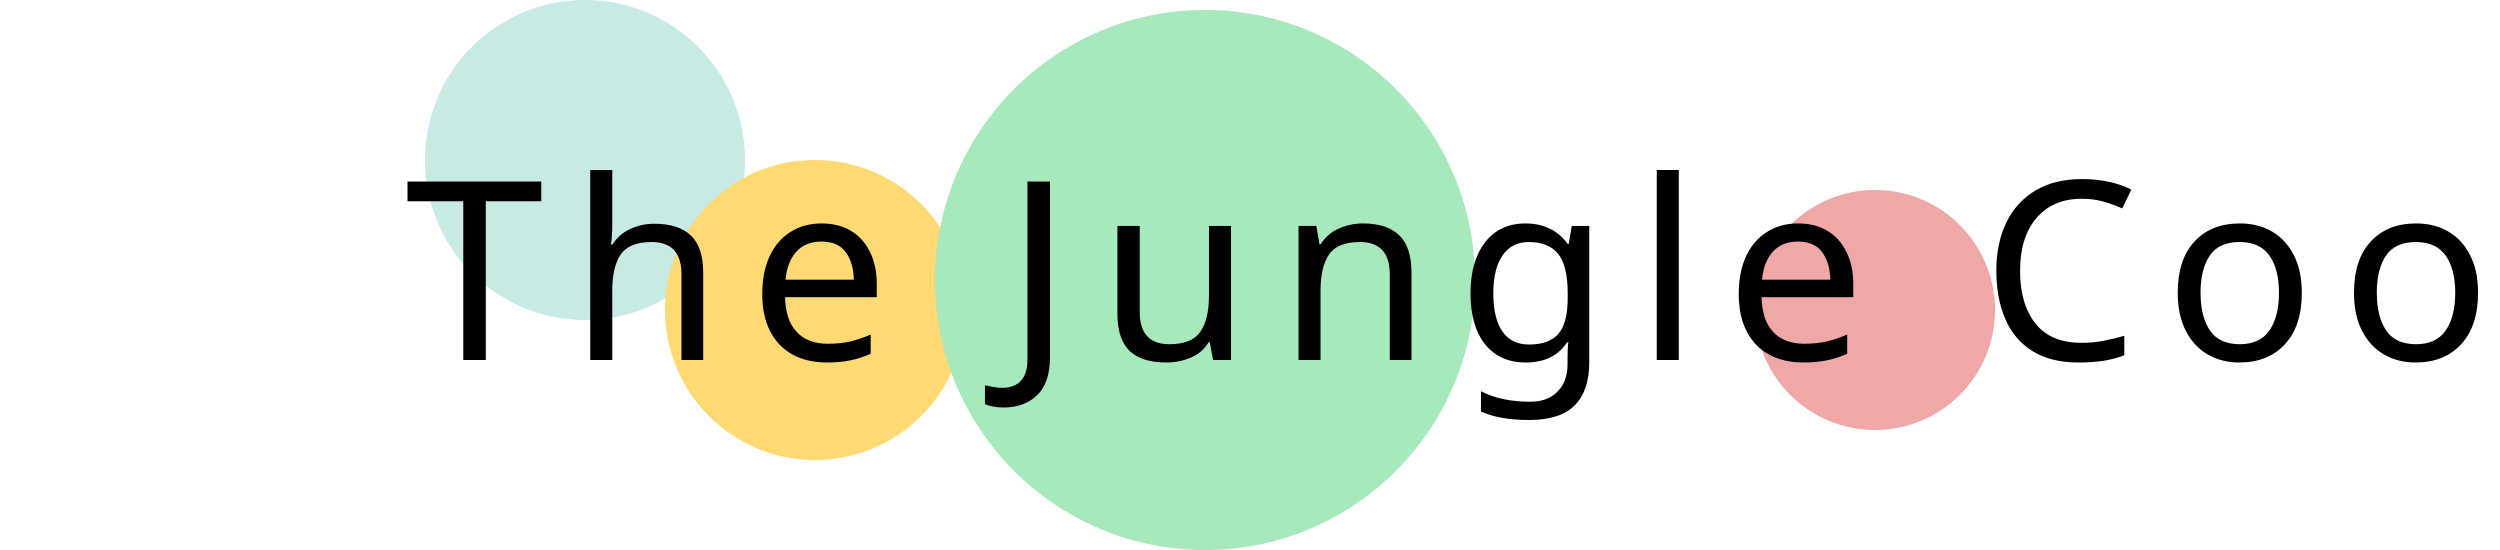
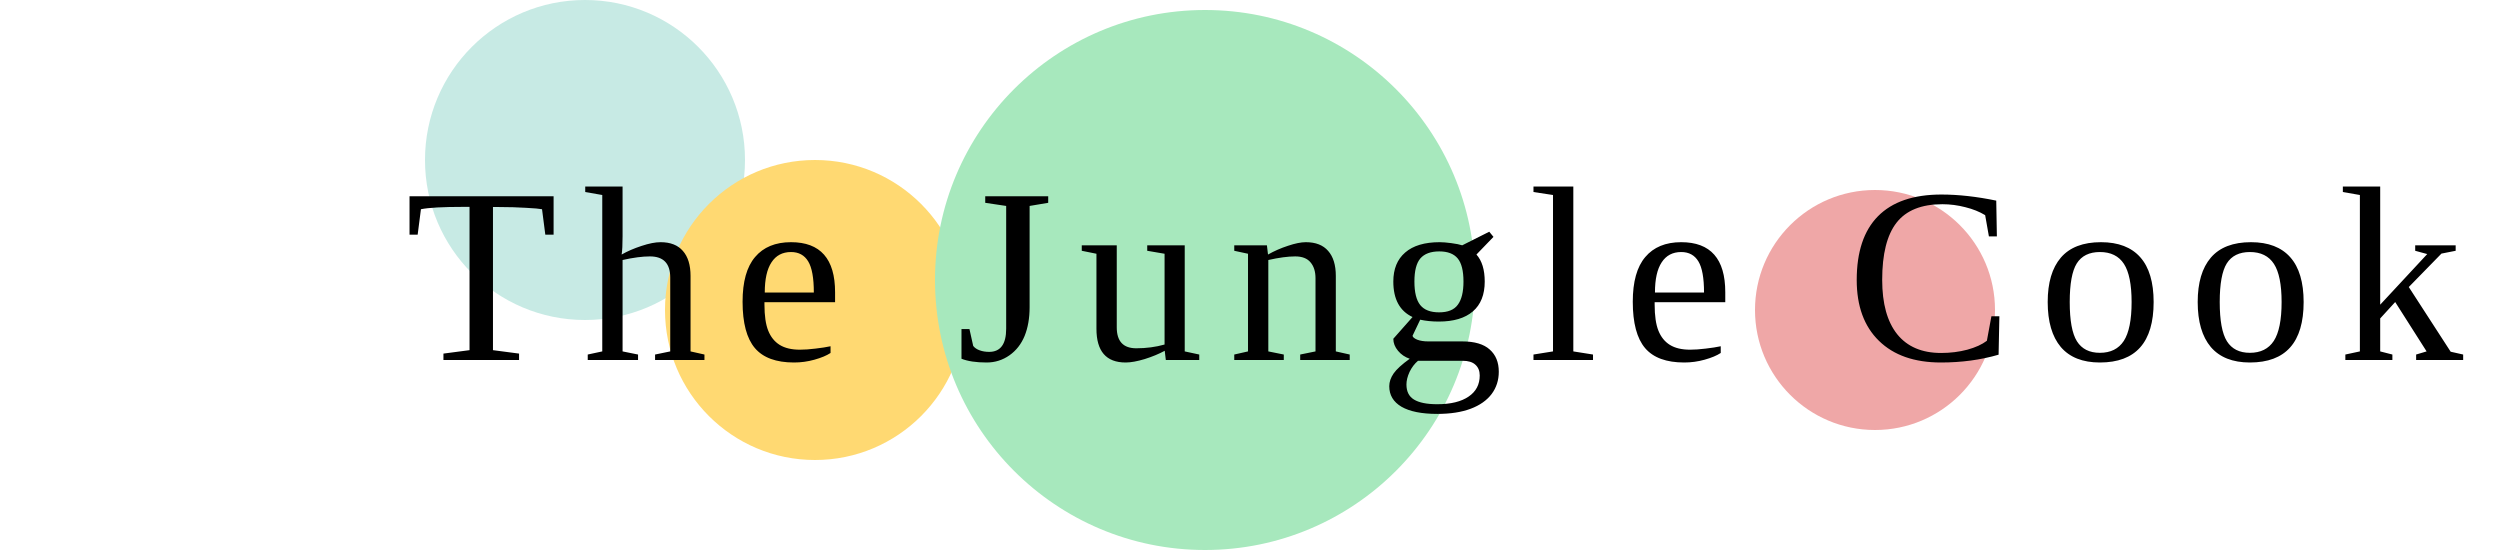
<svg xmlns="http://www.w3.org/2000/svg" width="250" height="55" viewBox="0 0 169 55">
  <g id="Group_1" data-name="Group 1" transform="translate(-50 -38)">
    <circle id="Ellipse_1" data-name="Ellipse 1" cx="16" cy="16" r="16" transform="translate(52 38)" fill="#c7eae4" />
    <circle id="Ellipse_2" data-name="Ellipse 2" cx="15" cy="15" r="15" transform="translate(76 54)" fill="#ffd972" />
    <circle id="Ellipse_3" data-name="Ellipse 3" cx="27" cy="27" r="27" transform="translate(103 39)" fill="#a7e8bd" />
    <circle id="Ellipse_4" data-name="Ellipse 4" cx="12" cy="12" r="12" transform="translate(185 57)" fill="#efa7a7" />
-     <text id="The_Jungle_Cook" data-name="The Jungle Cook" transform="translate(50 74)" font-size="25" font-family="Caveat-Regular, Caveat" letter-spacing="0.1em">
+     <text id="The_Jungle_Cook" data-name="The Jungle Cook" transform="translate(50 74)" font-size="25" letter-spacing="0.1em">
      <tspan x="0" y="0">The Jungle Cook</tspan>
    </text>
  </g>
</svg>
